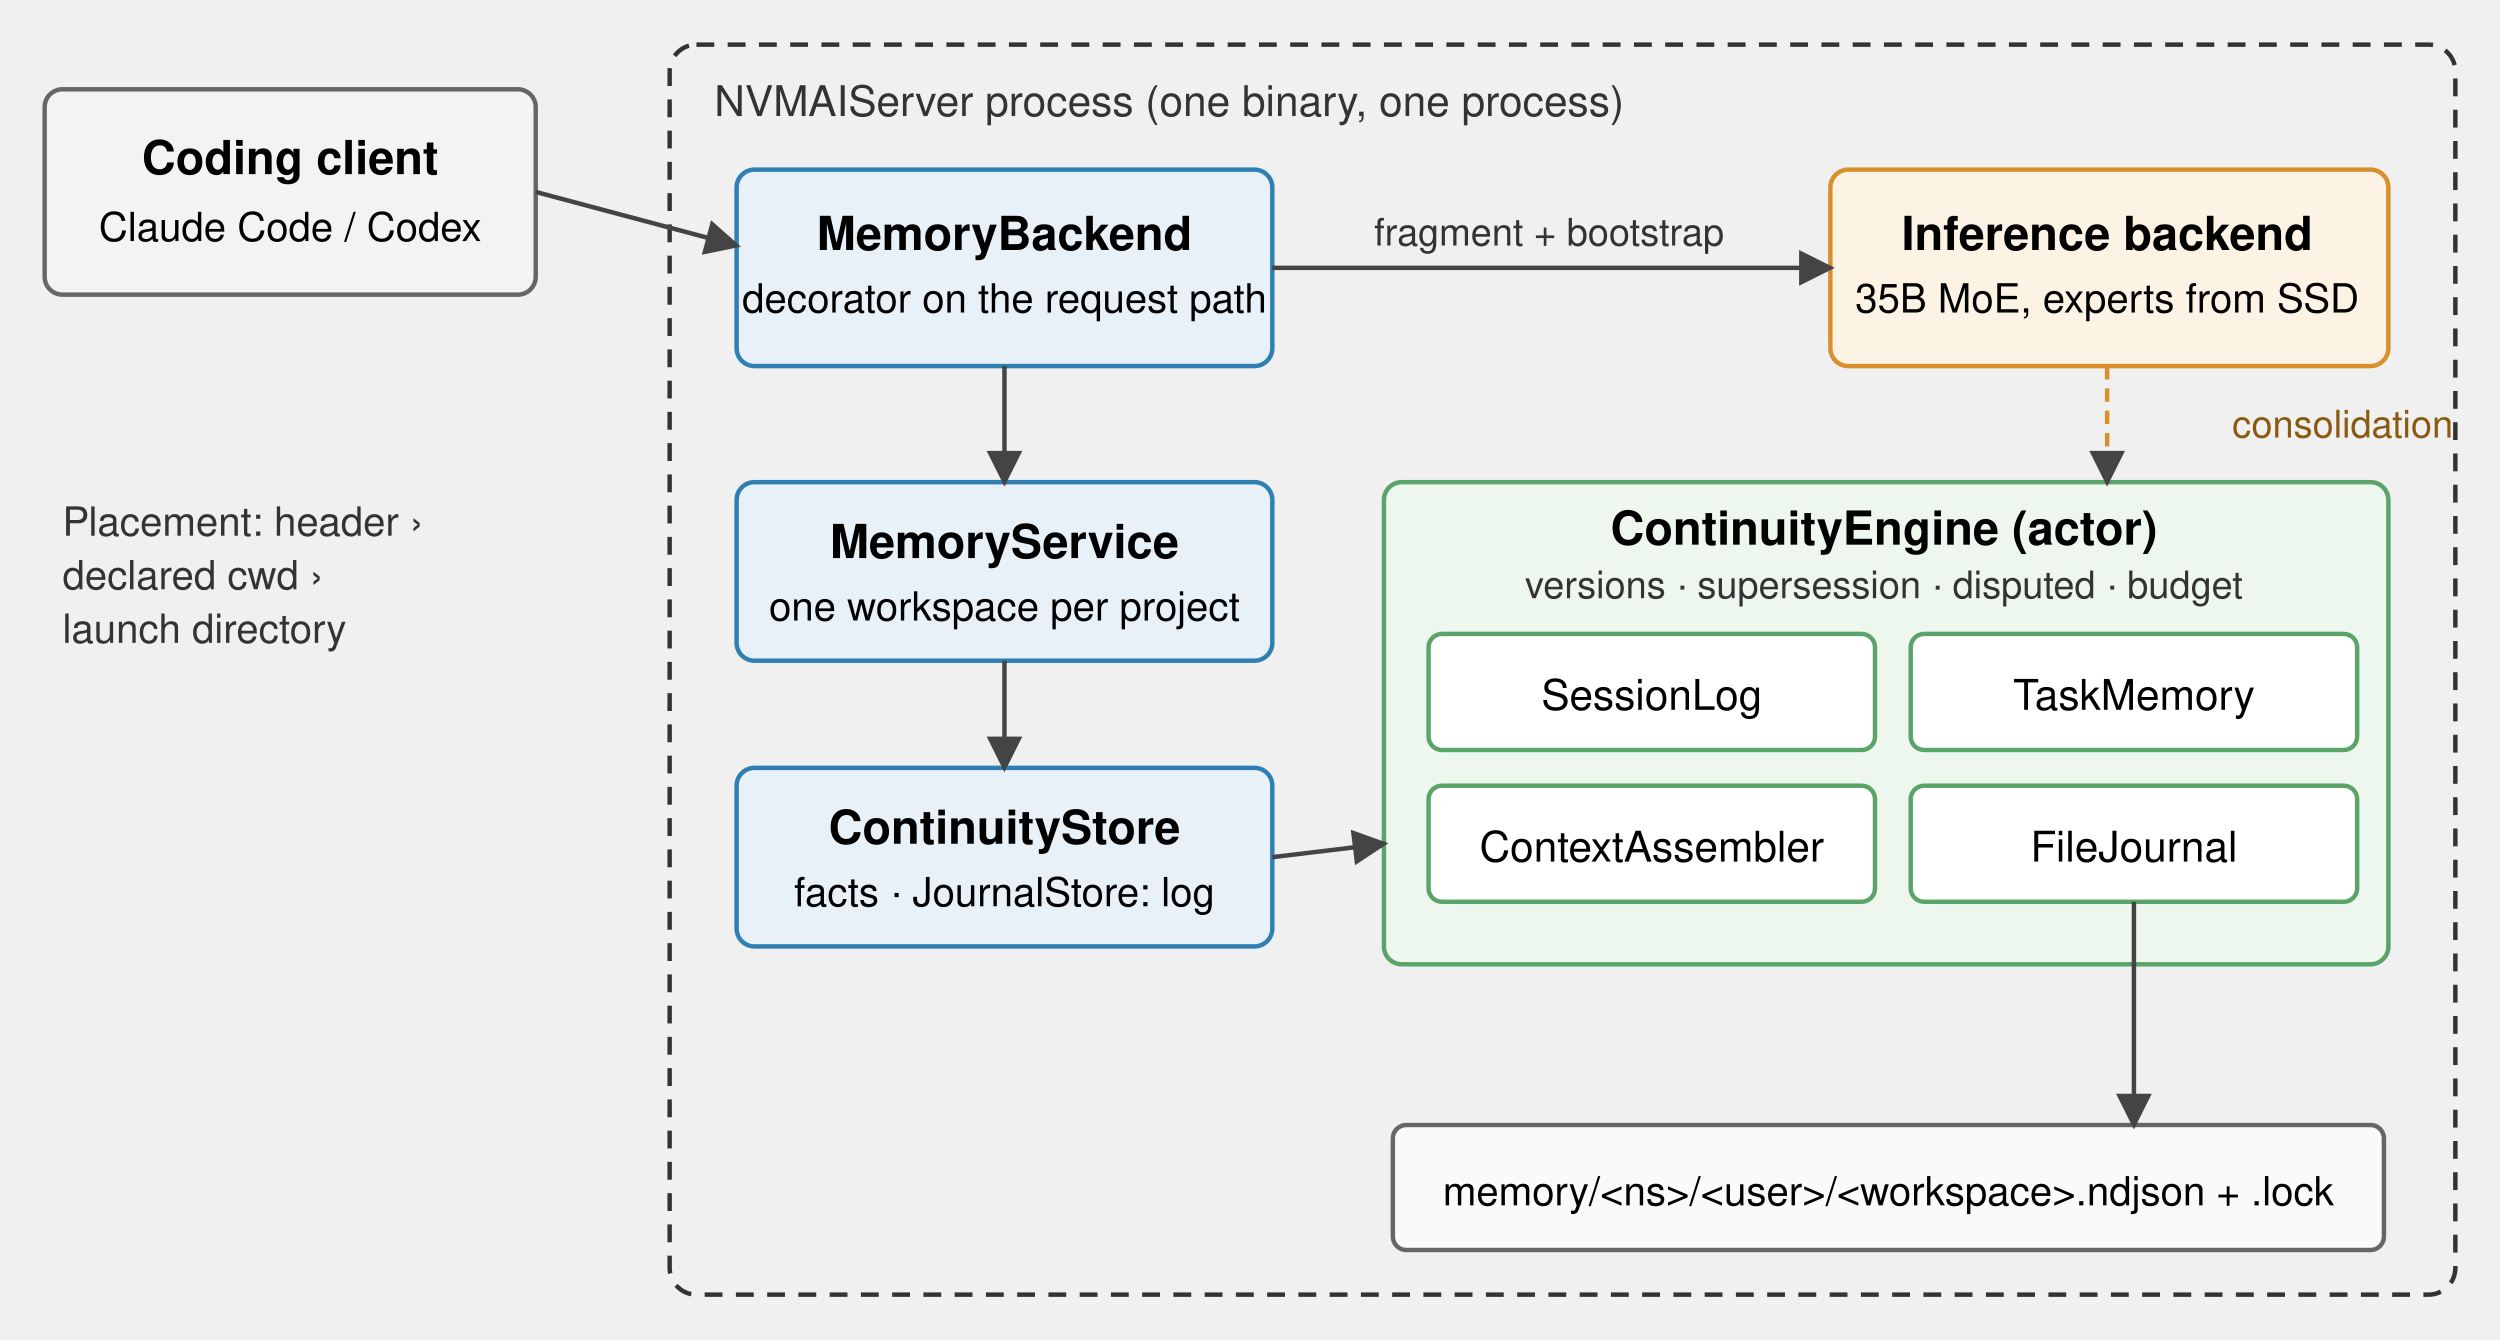
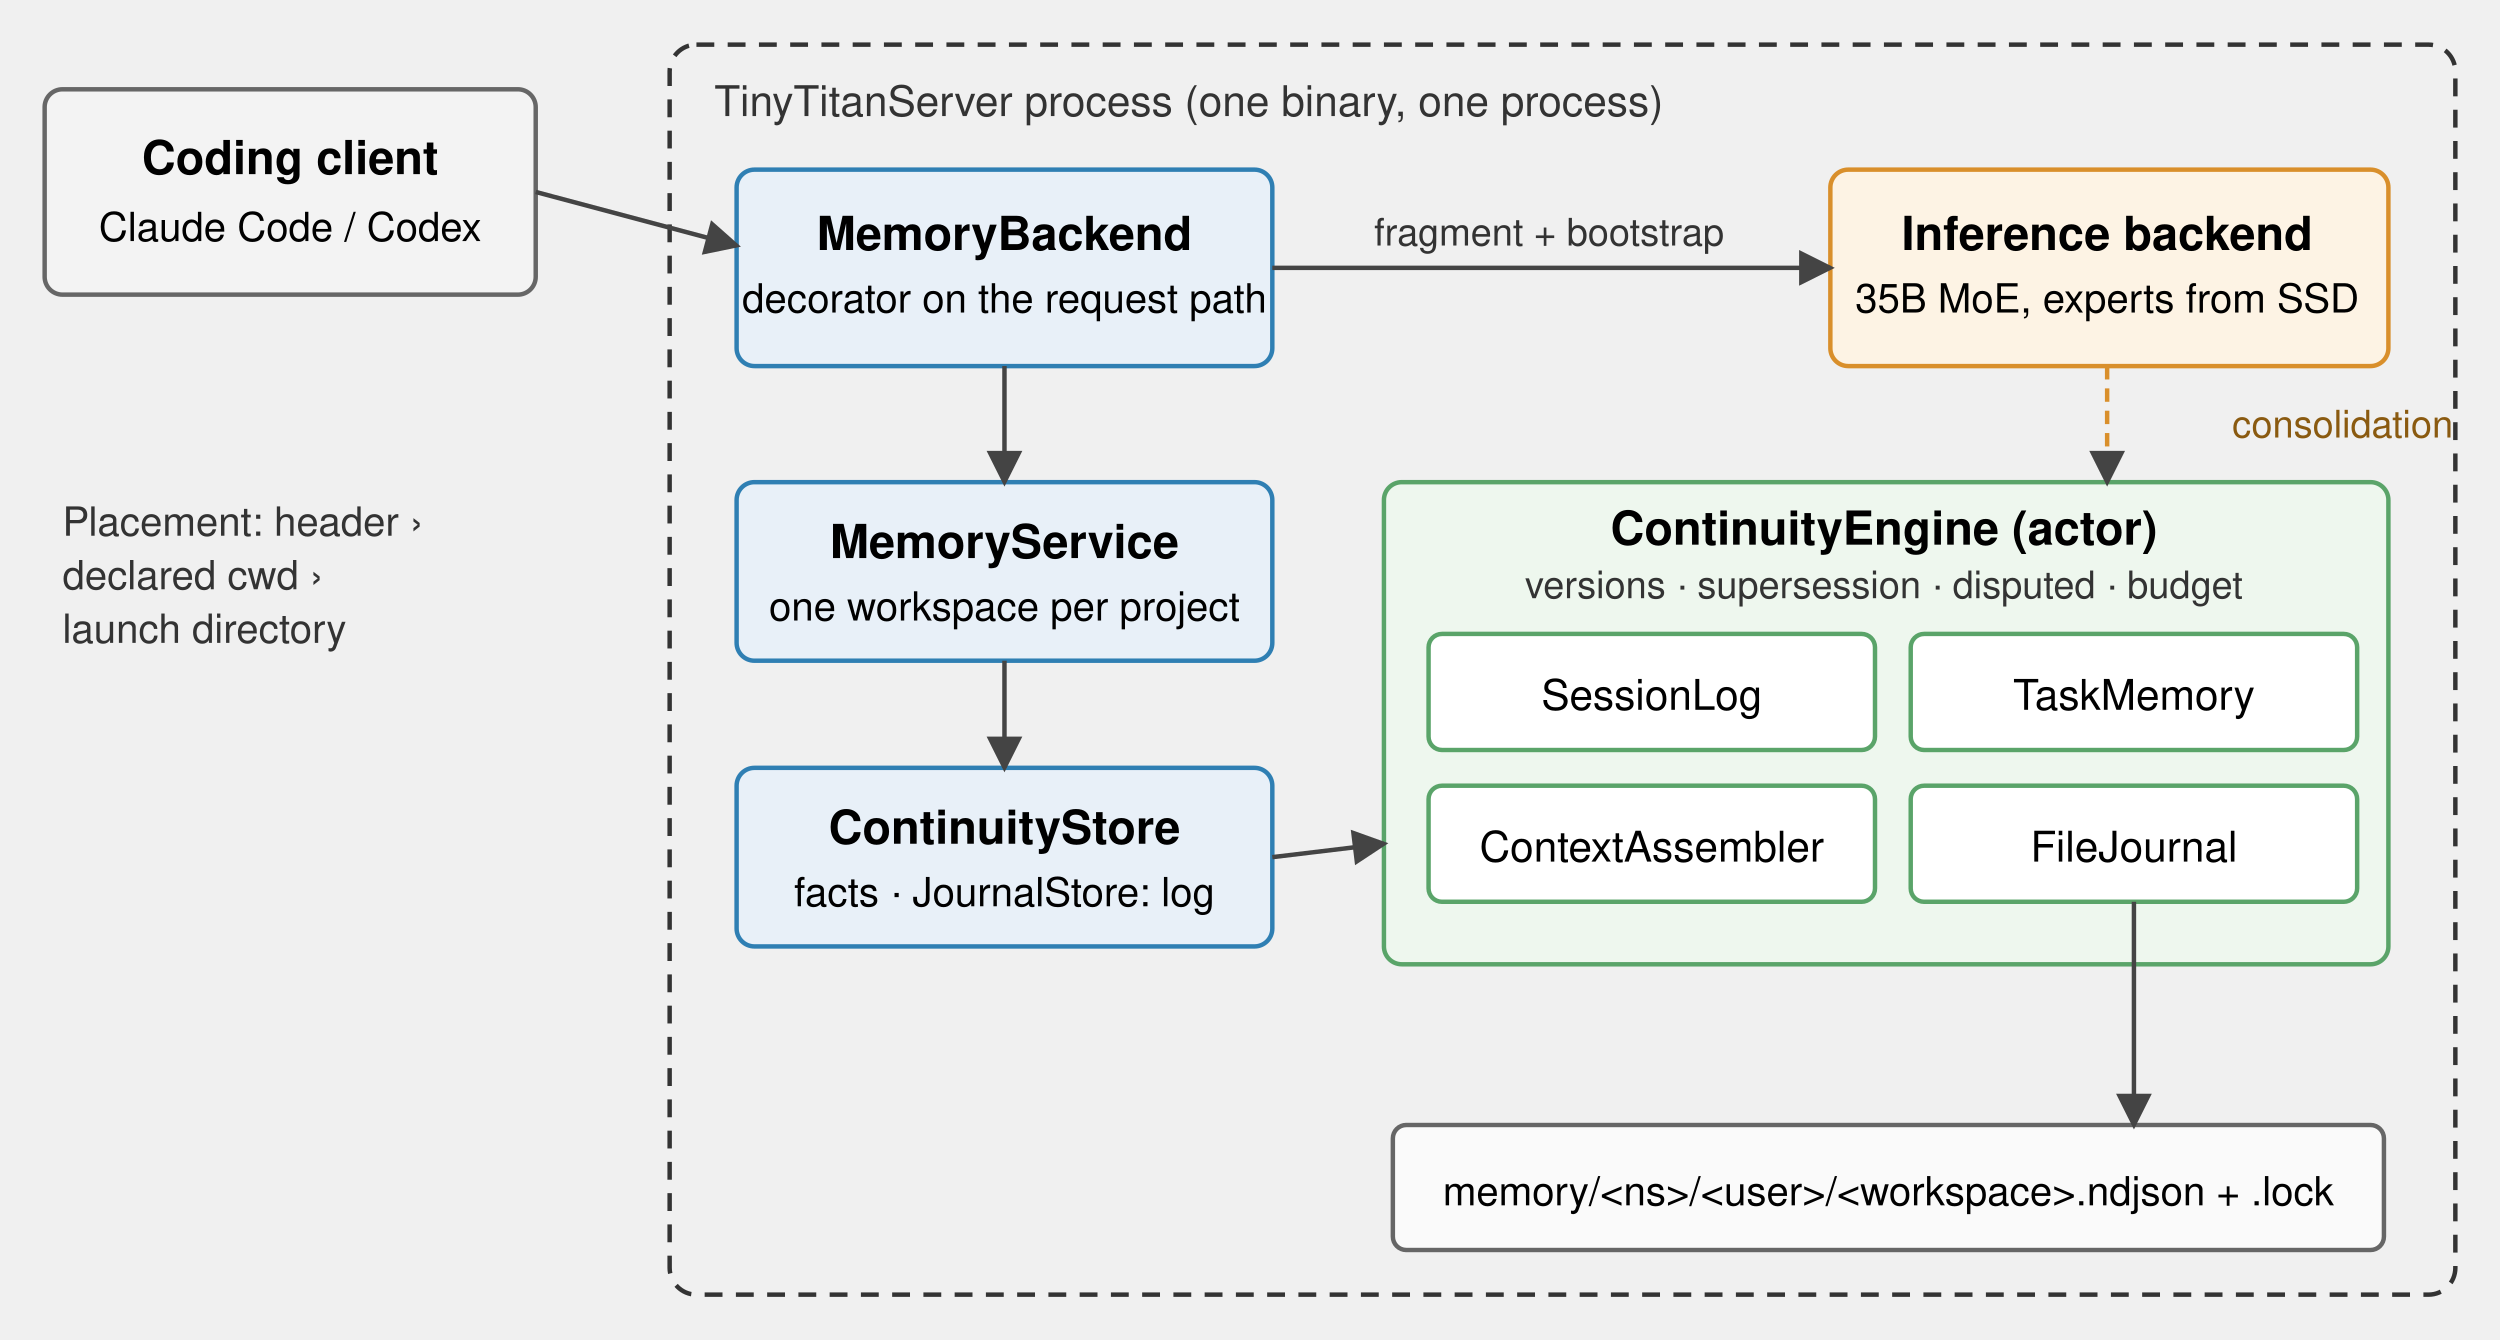
<svg xmlns="http://www.w3.org/2000/svg" viewBox="0 0 560 300" width="560" height="300" font-family="Helvetica Neue, Helvetica, Arial, sans-serif" font-size="10.5">
  <defs>
    <marker id="ar" markerWidth="8" markerHeight="8" refX="7" refY="4" orient="auto">
      <path d="M0,0 L8,4 L0,8 z" fill="#444" />
    </marker>
  </defs>
  <rect x="10" y="20" width="110" height="46" rx="4" fill="#f3f3f3" stroke="#666" />
  <text x="65" y="39" text-anchor="middle" font-weight="bold">Coding client</text>
  <text x="65" y="54" text-anchor="middle" font-size="9">Claude Code / Codex</text>
  <rect x="150" y="10" width="400" height="280" rx="6" fill="none" stroke="#333" stroke-dasharray="4 3" />
-   <text x="160" y="26" font-size="9.5" fill="#333">NVMAIServer process (one binary, one process)</text>
+   <text x="160" y="26" font-size="9.5" fill="#333">TinyTitanServer process (one binary, one process)</text>
  <rect x="165" y="38" width="120" height="44" rx="4" fill="#e8f0f8" stroke="#2f7fb3" />
  <text x="225" y="56" text-anchor="middle" font-weight="bold">MemoryBackend</text>
  <text x="225" y="70" text-anchor="middle" font-size="9">decorator on the request path</text>
  <rect x="410" y="38" width="125" height="44" rx="4" fill="#fdf3e4" stroke="#d98f2b" />
  <text x="472" y="56" text-anchor="middle" font-weight="bold">Inference backend</text>
  <text x="472" y="70" text-anchor="middle" font-size="9">35B MoE, experts from SSD</text>
  <rect x="165" y="108" width="120" height="40" rx="4" fill="#e8f0f8" stroke="#2f7fb3" />
  <text x="225" y="125" text-anchor="middle" font-weight="bold">MemoryService</text>
  <text x="225" y="139" text-anchor="middle" font-size="9">one workspace per project</text>
  <rect x="165" y="172" width="120" height="40" rx="4" fill="#e8f0f8" stroke="#2f7fb3" />
  <text x="225" y="189" text-anchor="middle" font-weight="bold">ContinuityStore</text>
  <text x="225" y="203" text-anchor="middle" font-size="9">facts · JournalStore: log</text>
  <rect x="310" y="108" width="225" height="108" rx="4" fill="#eef7ee" stroke="#5aa469" />
  <text x="422" y="122" text-anchor="middle" font-weight="bold">ContinuityEngine (actor)</text>
  <text x="422" y="134" text-anchor="middle" font-size="8.5" fill="#333">versions · supersession · disputed · budget</text>
  <rect x="320" y="142" width="100" height="26" rx="3" fill="#fff" stroke="#5aa469" />
  <text x="370" y="159" text-anchor="middle" font-size="9.5">SessionLog</text>
  <rect x="428" y="142" width="100" height="26" rx="3" fill="#fff" stroke="#5aa469" />
  <text x="478" y="159" text-anchor="middle" font-size="9.5">TaskMemory</text>
  <rect x="320" y="176" width="100" height="26" rx="3" fill="#fff" stroke="#5aa469" />
  <text x="370" y="193" text-anchor="middle" font-size="9.5">ContextAssembler</text>
  <rect x="428" y="176" width="100" height="26" rx="3" fill="#fff" stroke="#5aa469" />
  <text x="478" y="193" text-anchor="middle" font-size="9.5">FileJournal</text>
  <rect x="312" y="252" width="222" height="28" rx="3" fill="#fafafa" stroke="#666" />
  <text x="423" y="270" text-anchor="middle" font-size="9">memory/&lt;ns&gt;/&lt;user&gt;/&lt;workspace&gt;.ndjson + .lock</text>
  <line x1="120" y1="43" x2="165" y2="55" stroke="#444" marker-end="url(#ar)" />
  <line x1="285" y1="60" x2="410" y2="60" stroke="#444" marker-end="url(#ar)" />
  <text x="347" y="55" text-anchor="middle" font-size="8.5" fill="#333">fragment + bootstrap</text>
  <line x1="225" y1="82" x2="225" y2="108" stroke="#444" marker-end="url(#ar)" />
  <line x1="225" y1="148" x2="225" y2="172" stroke="#444" marker-end="url(#ar)" />
  <line x1="285" y1="192" x2="310" y2="189" stroke="#444" marker-end="url(#ar)" />
  <line x1="478" y1="202" x2="478" y2="252" stroke="#444" marker-end="url(#ar)" />
  <line x1="472" y1="82" x2="472" y2="108" stroke="#d98f2b" stroke-dasharray="3 2" marker-end="url(#ar)" />
  <text x="500" y="98" font-size="8.5" fill="#8a5a10">consolidation</text>
  <text x="14" y="120" font-size="9" fill="#333">Placement: header ›</text>
  <text x="14" y="132" font-size="9" fill="#333">declared cwd ›</text>
  <text x="14" y="144" font-size="9" fill="#333">launch directory</text>
</svg>
